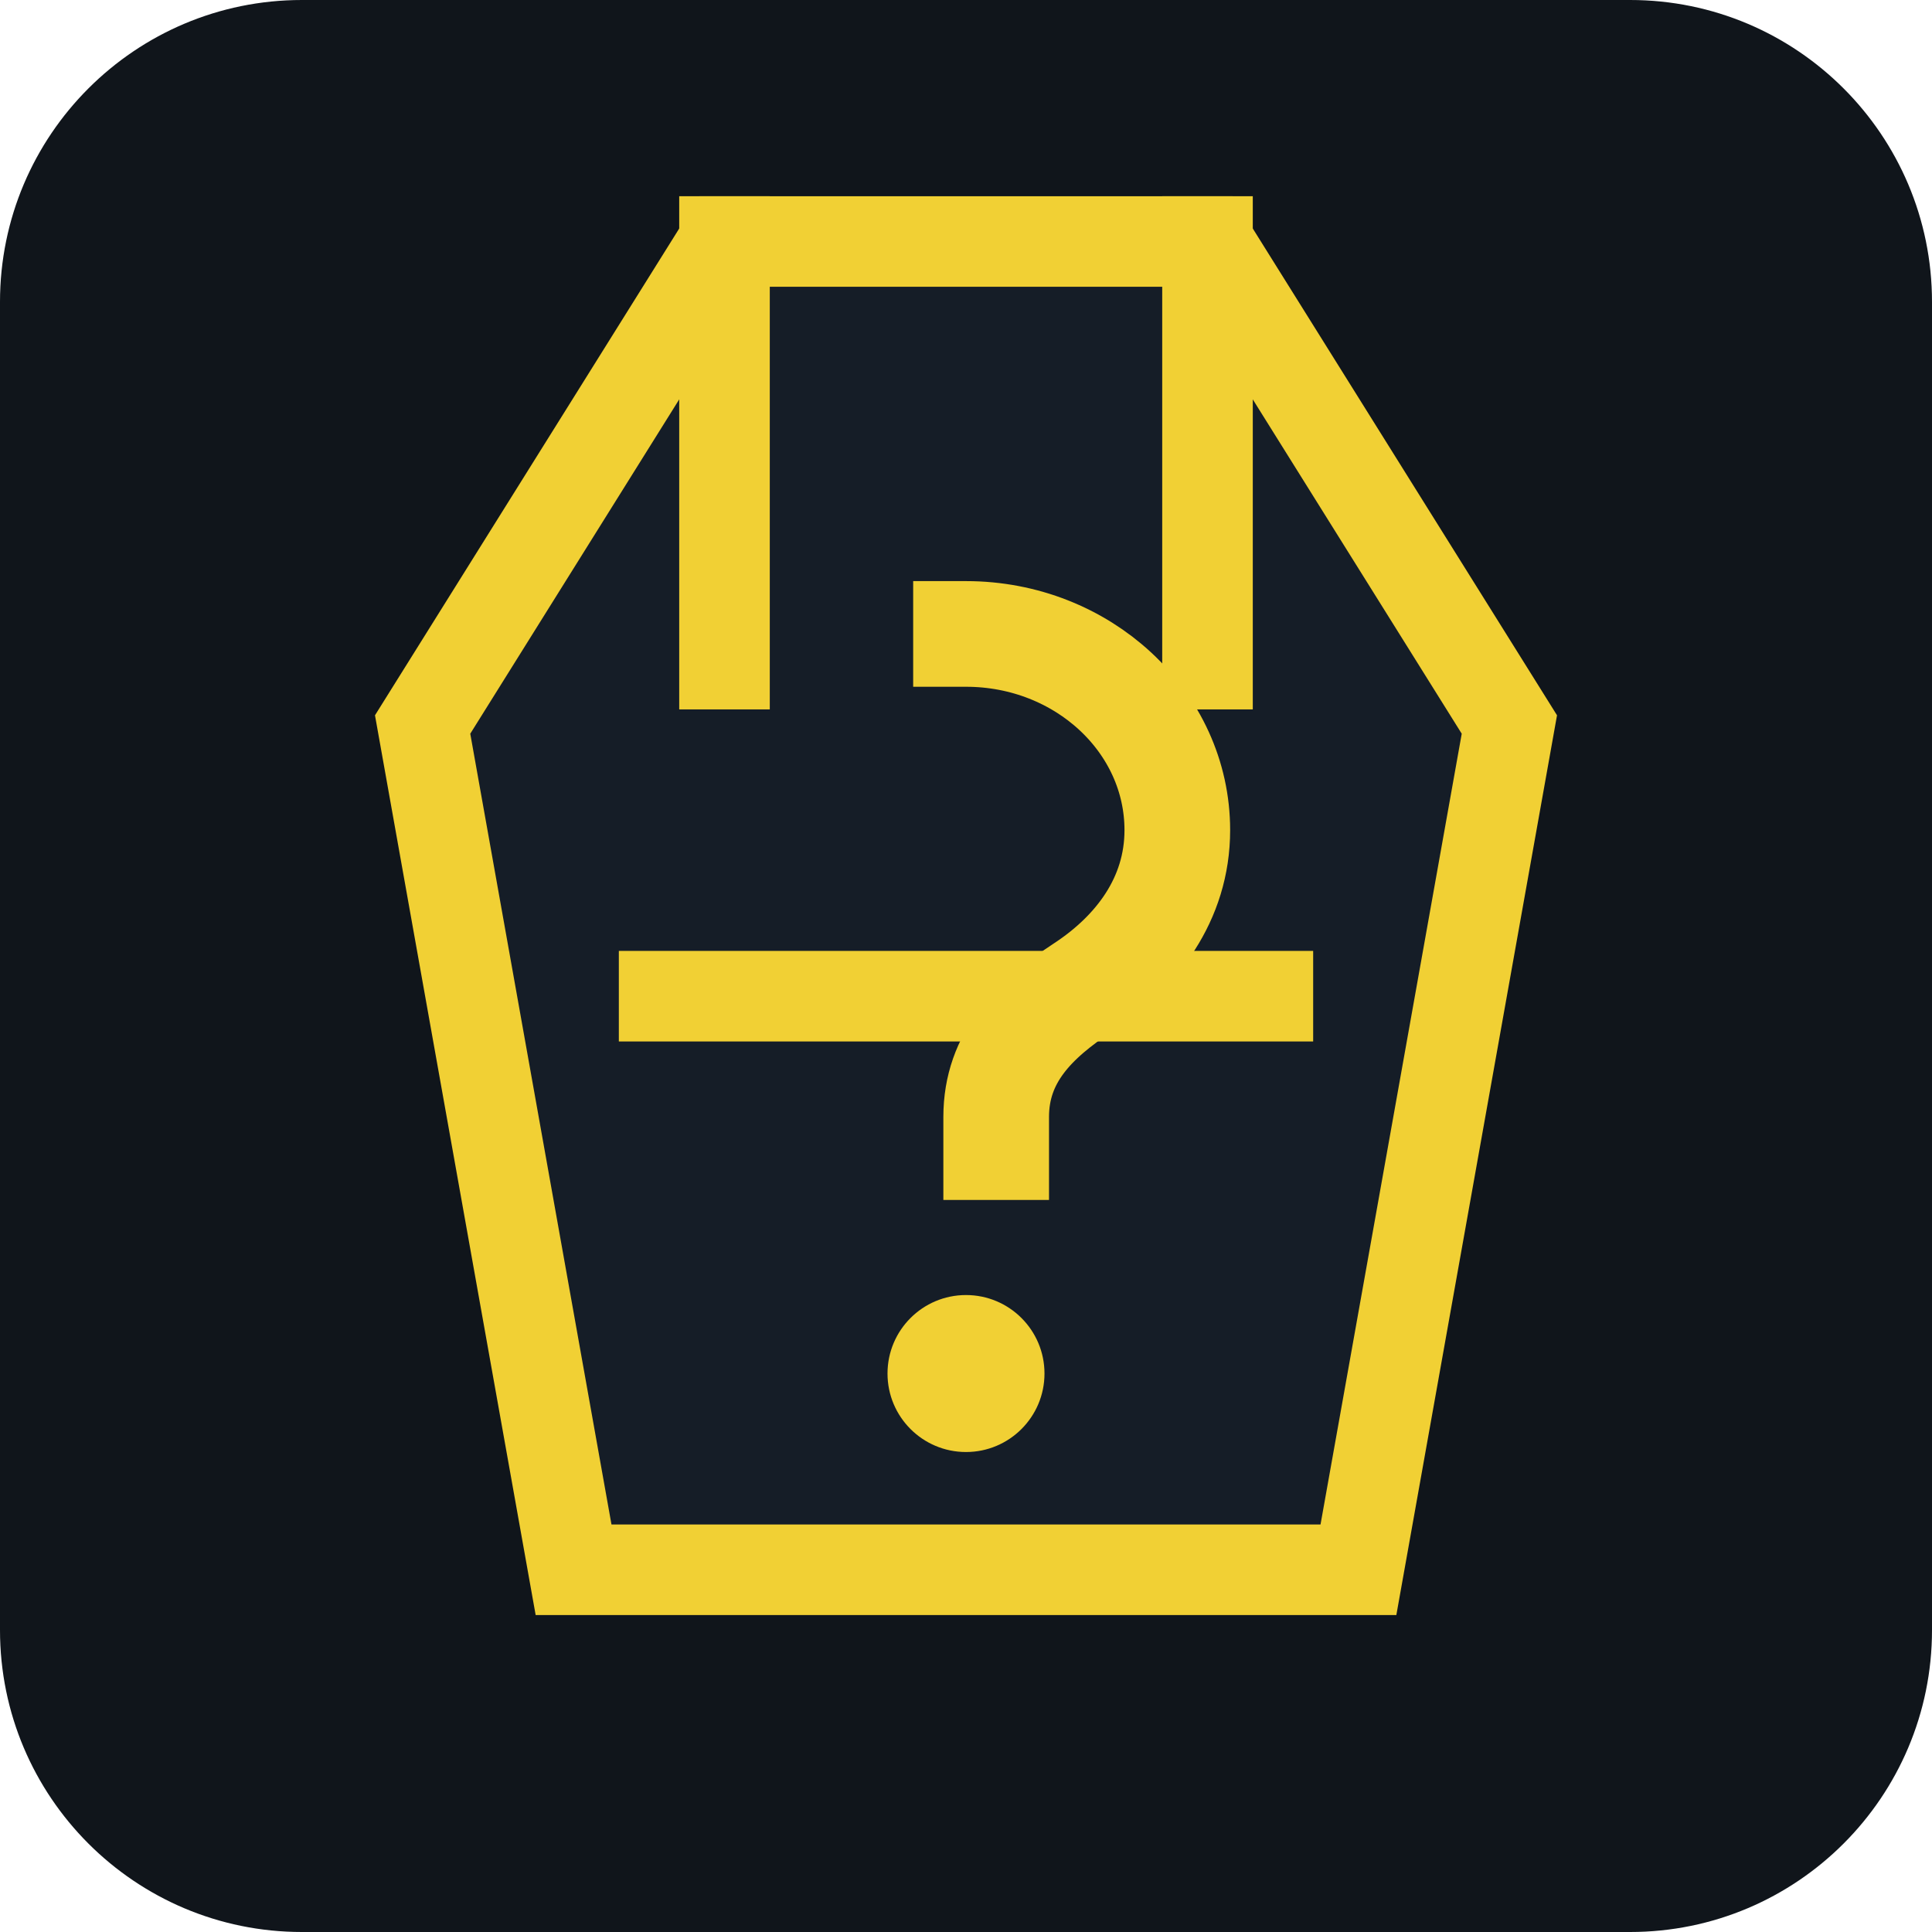
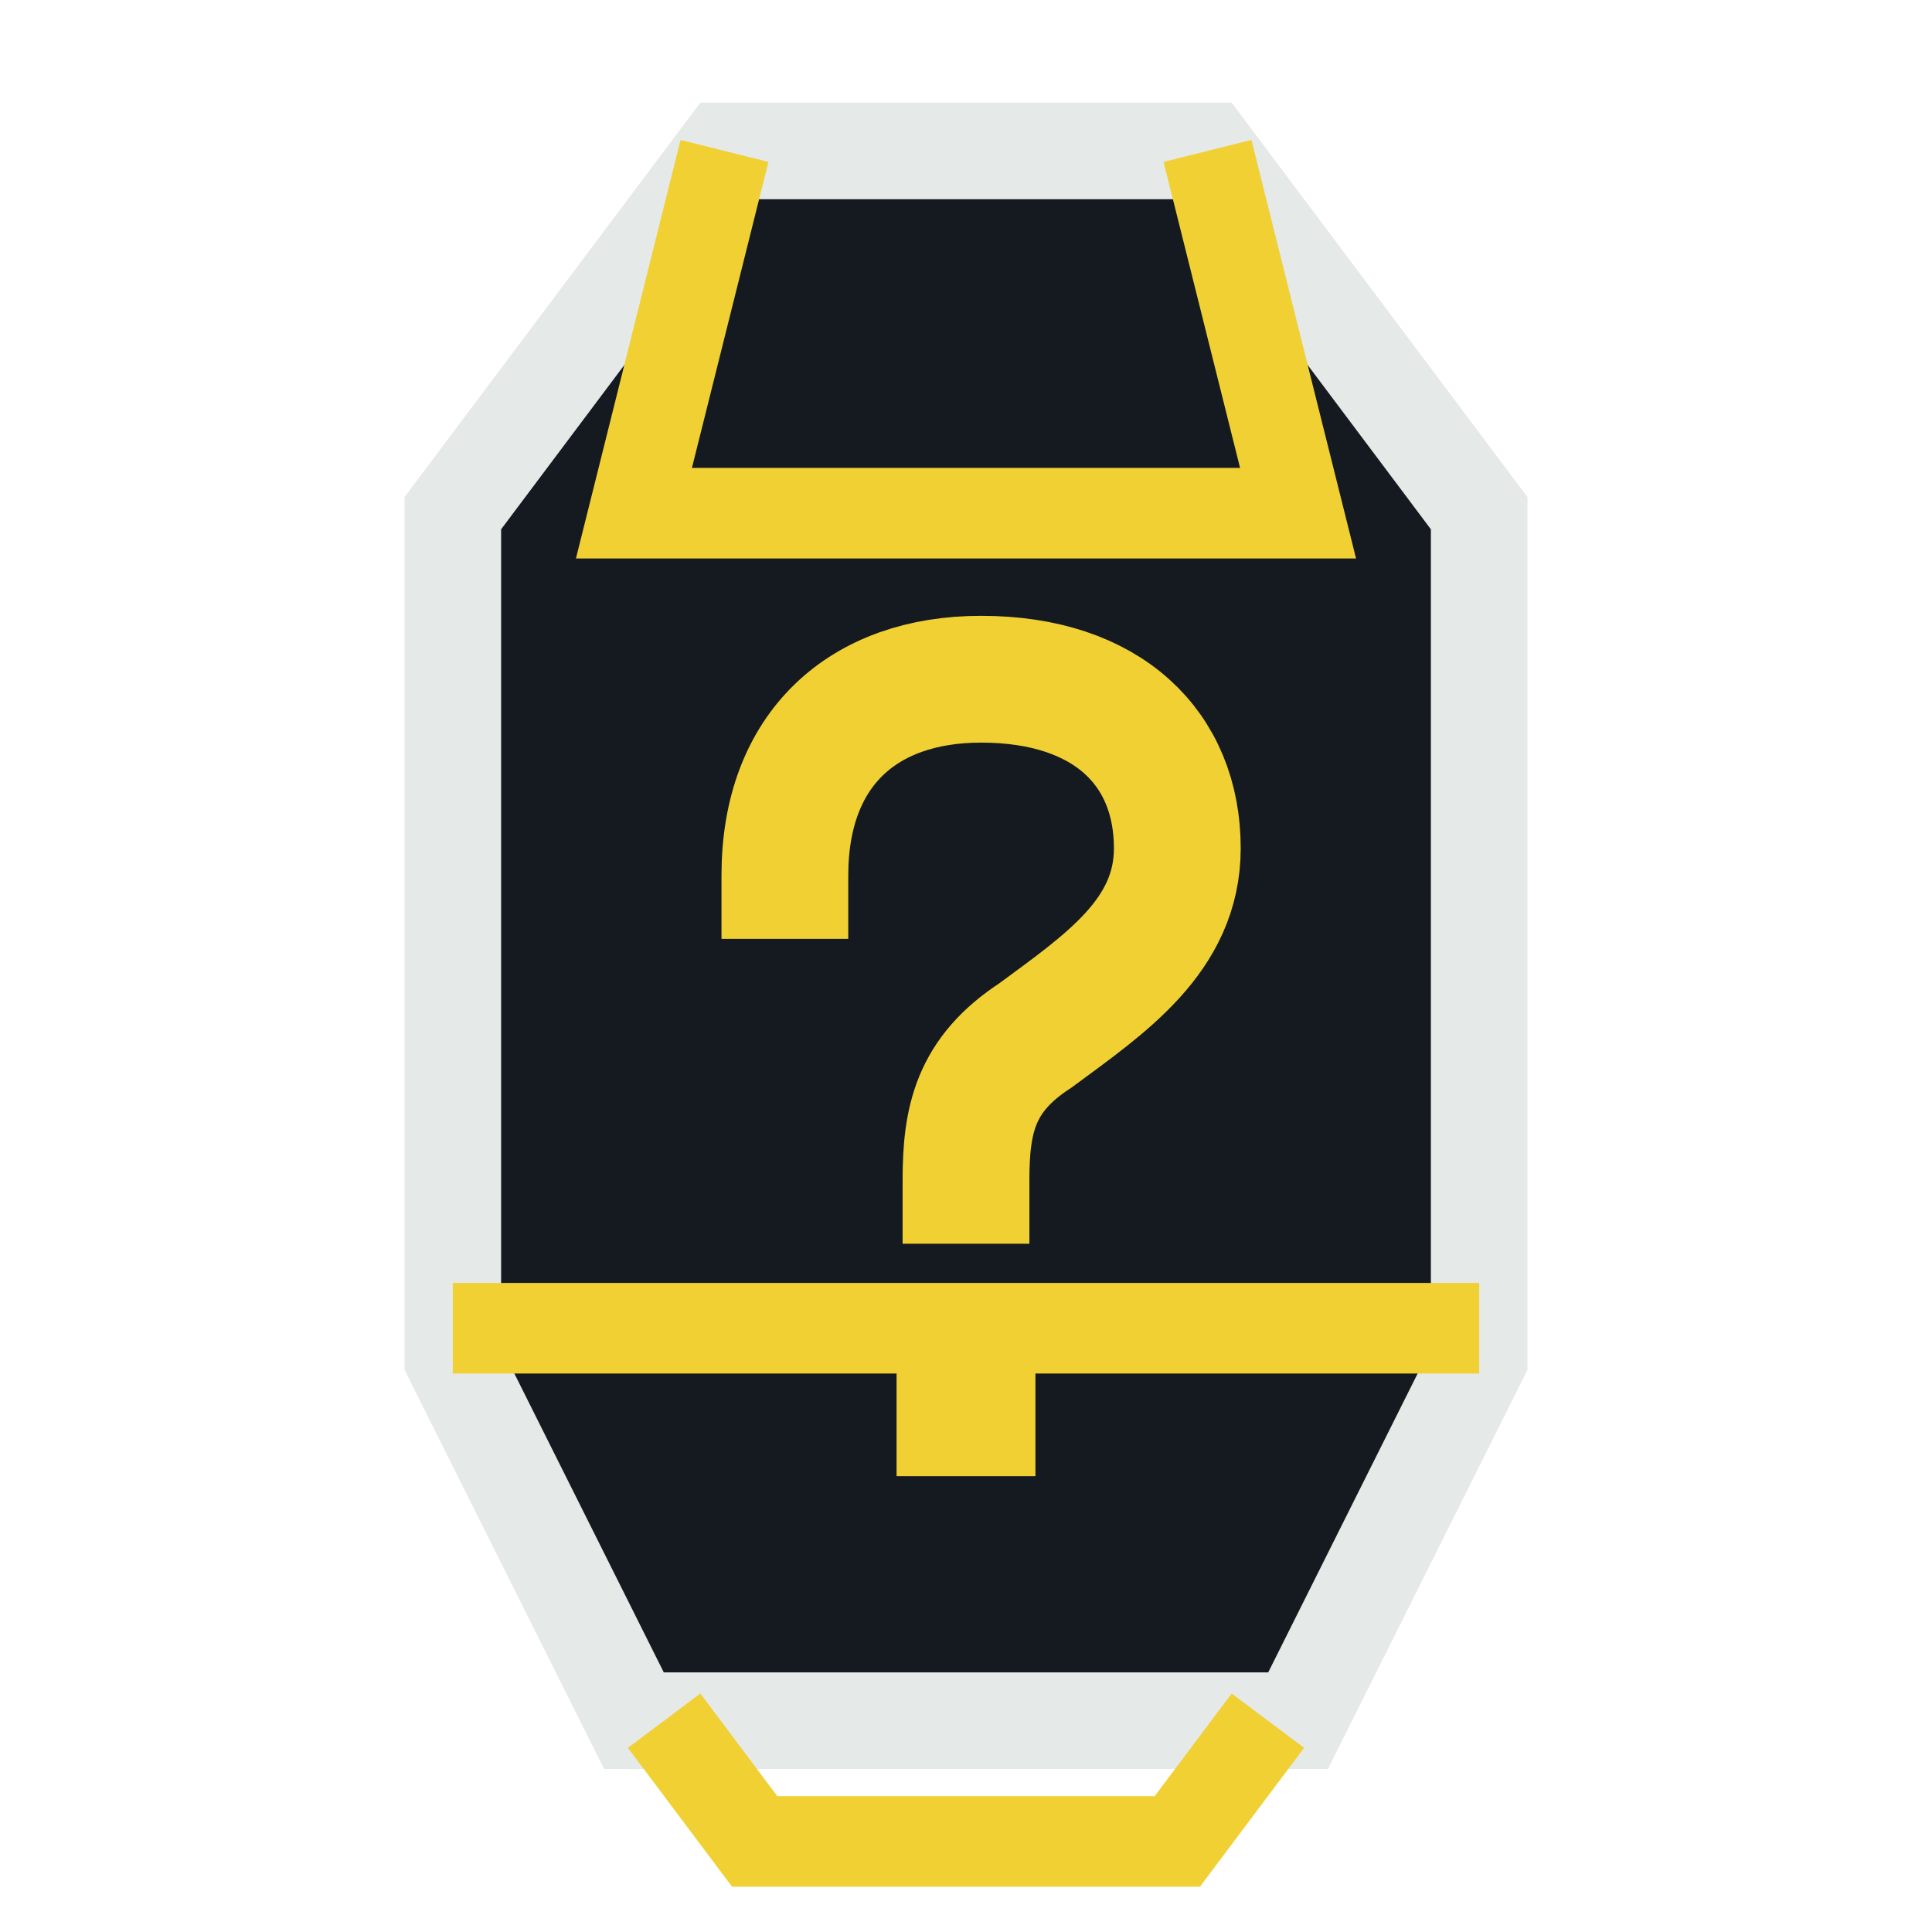
- <svg xmlns="http://www.w3.org/2000/svg" viewBox="0 0 64 64">
-   <rect width="64" height="64" rx="10" fill="#10151b" />
-   <path d="M24 8h16l10 16-5 28H19L14 24 24 8Z" fill="#151d27" stroke="#f1d034" stroke-width="3" />
-   <path d="M24 8v14m16-14v14M22 33h20" fill="none" stroke="#f1d034" stroke-width="3" stroke-linecap="square" />
-   <path d="M32 21c3.866 0 7 2.91 7 6.5 0 2.295-1.36 4.05-3.104 5.198C34.26 33.77 33 35.02 33 37v1" fill="none" stroke="#f1d034" stroke-width="3.5" stroke-linecap="square" />
-   <circle cx="32" cy="45.5" r="2.6" fill="#f1d034" />
+ <svg xmlns="http://www.w3.org/2000/svg" viewBox="0 0 64 64" role="img" aria-label="Hellpod with question mark">
+   <path d="M24 5H40L49 17V45L43 57H21L15 45V17Z" fill="#141a20" stroke="#e5e9e8" stroke-width="3.2" stroke-linejoin="miter" />
+   <path d="M24 5L21 17H43L40 5M15 44H49M22 57L25 61H39L42 57" fill="none" stroke="#f1d034" stroke-width="3" />
+   <path d="M26 29C26 24.8 28.6 22.5 32.5 22.5C36.7 22.5 39 24.8 39 28.1C39 31 36.6 32.6 34.3 34.3C32.3 35.6 32 37.1 32 39.1" fill="none" stroke="#f1d034" stroke-width="4.2" stroke-linecap="square" />
+   <rect x="29.7" y="44.3" width="4.6" height="4.6" fill="#f1d034" />
</svg>
